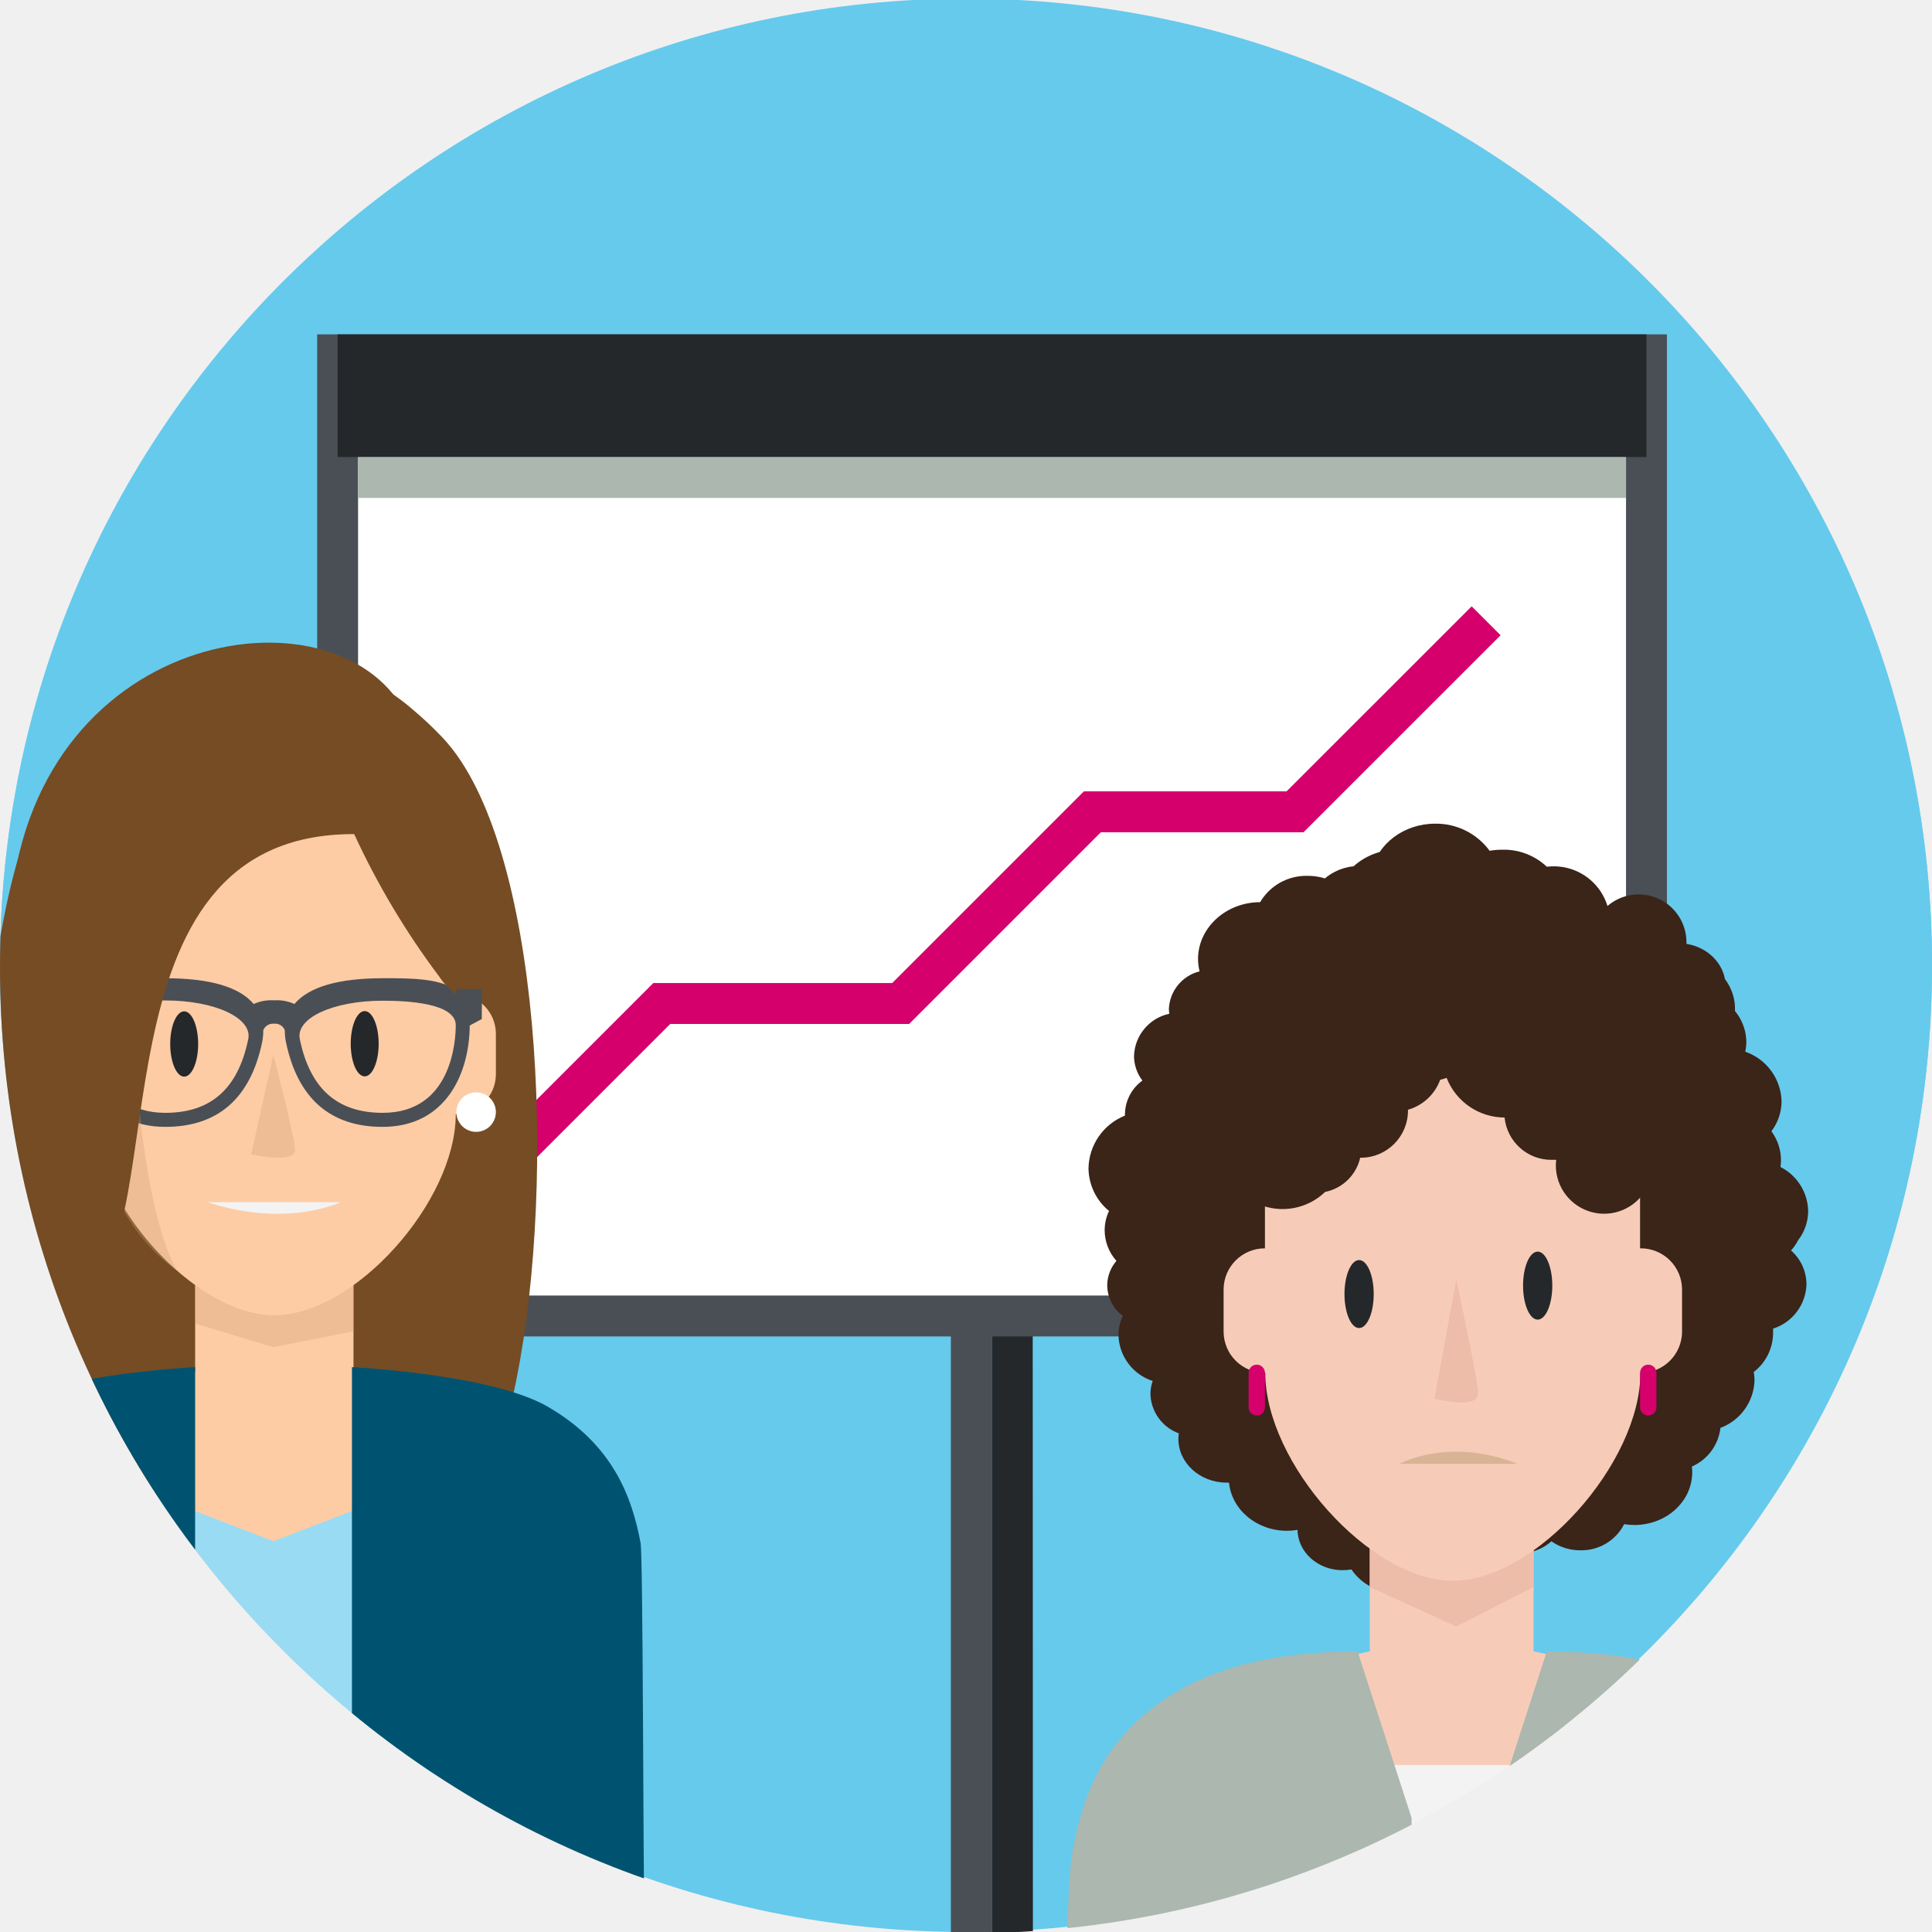
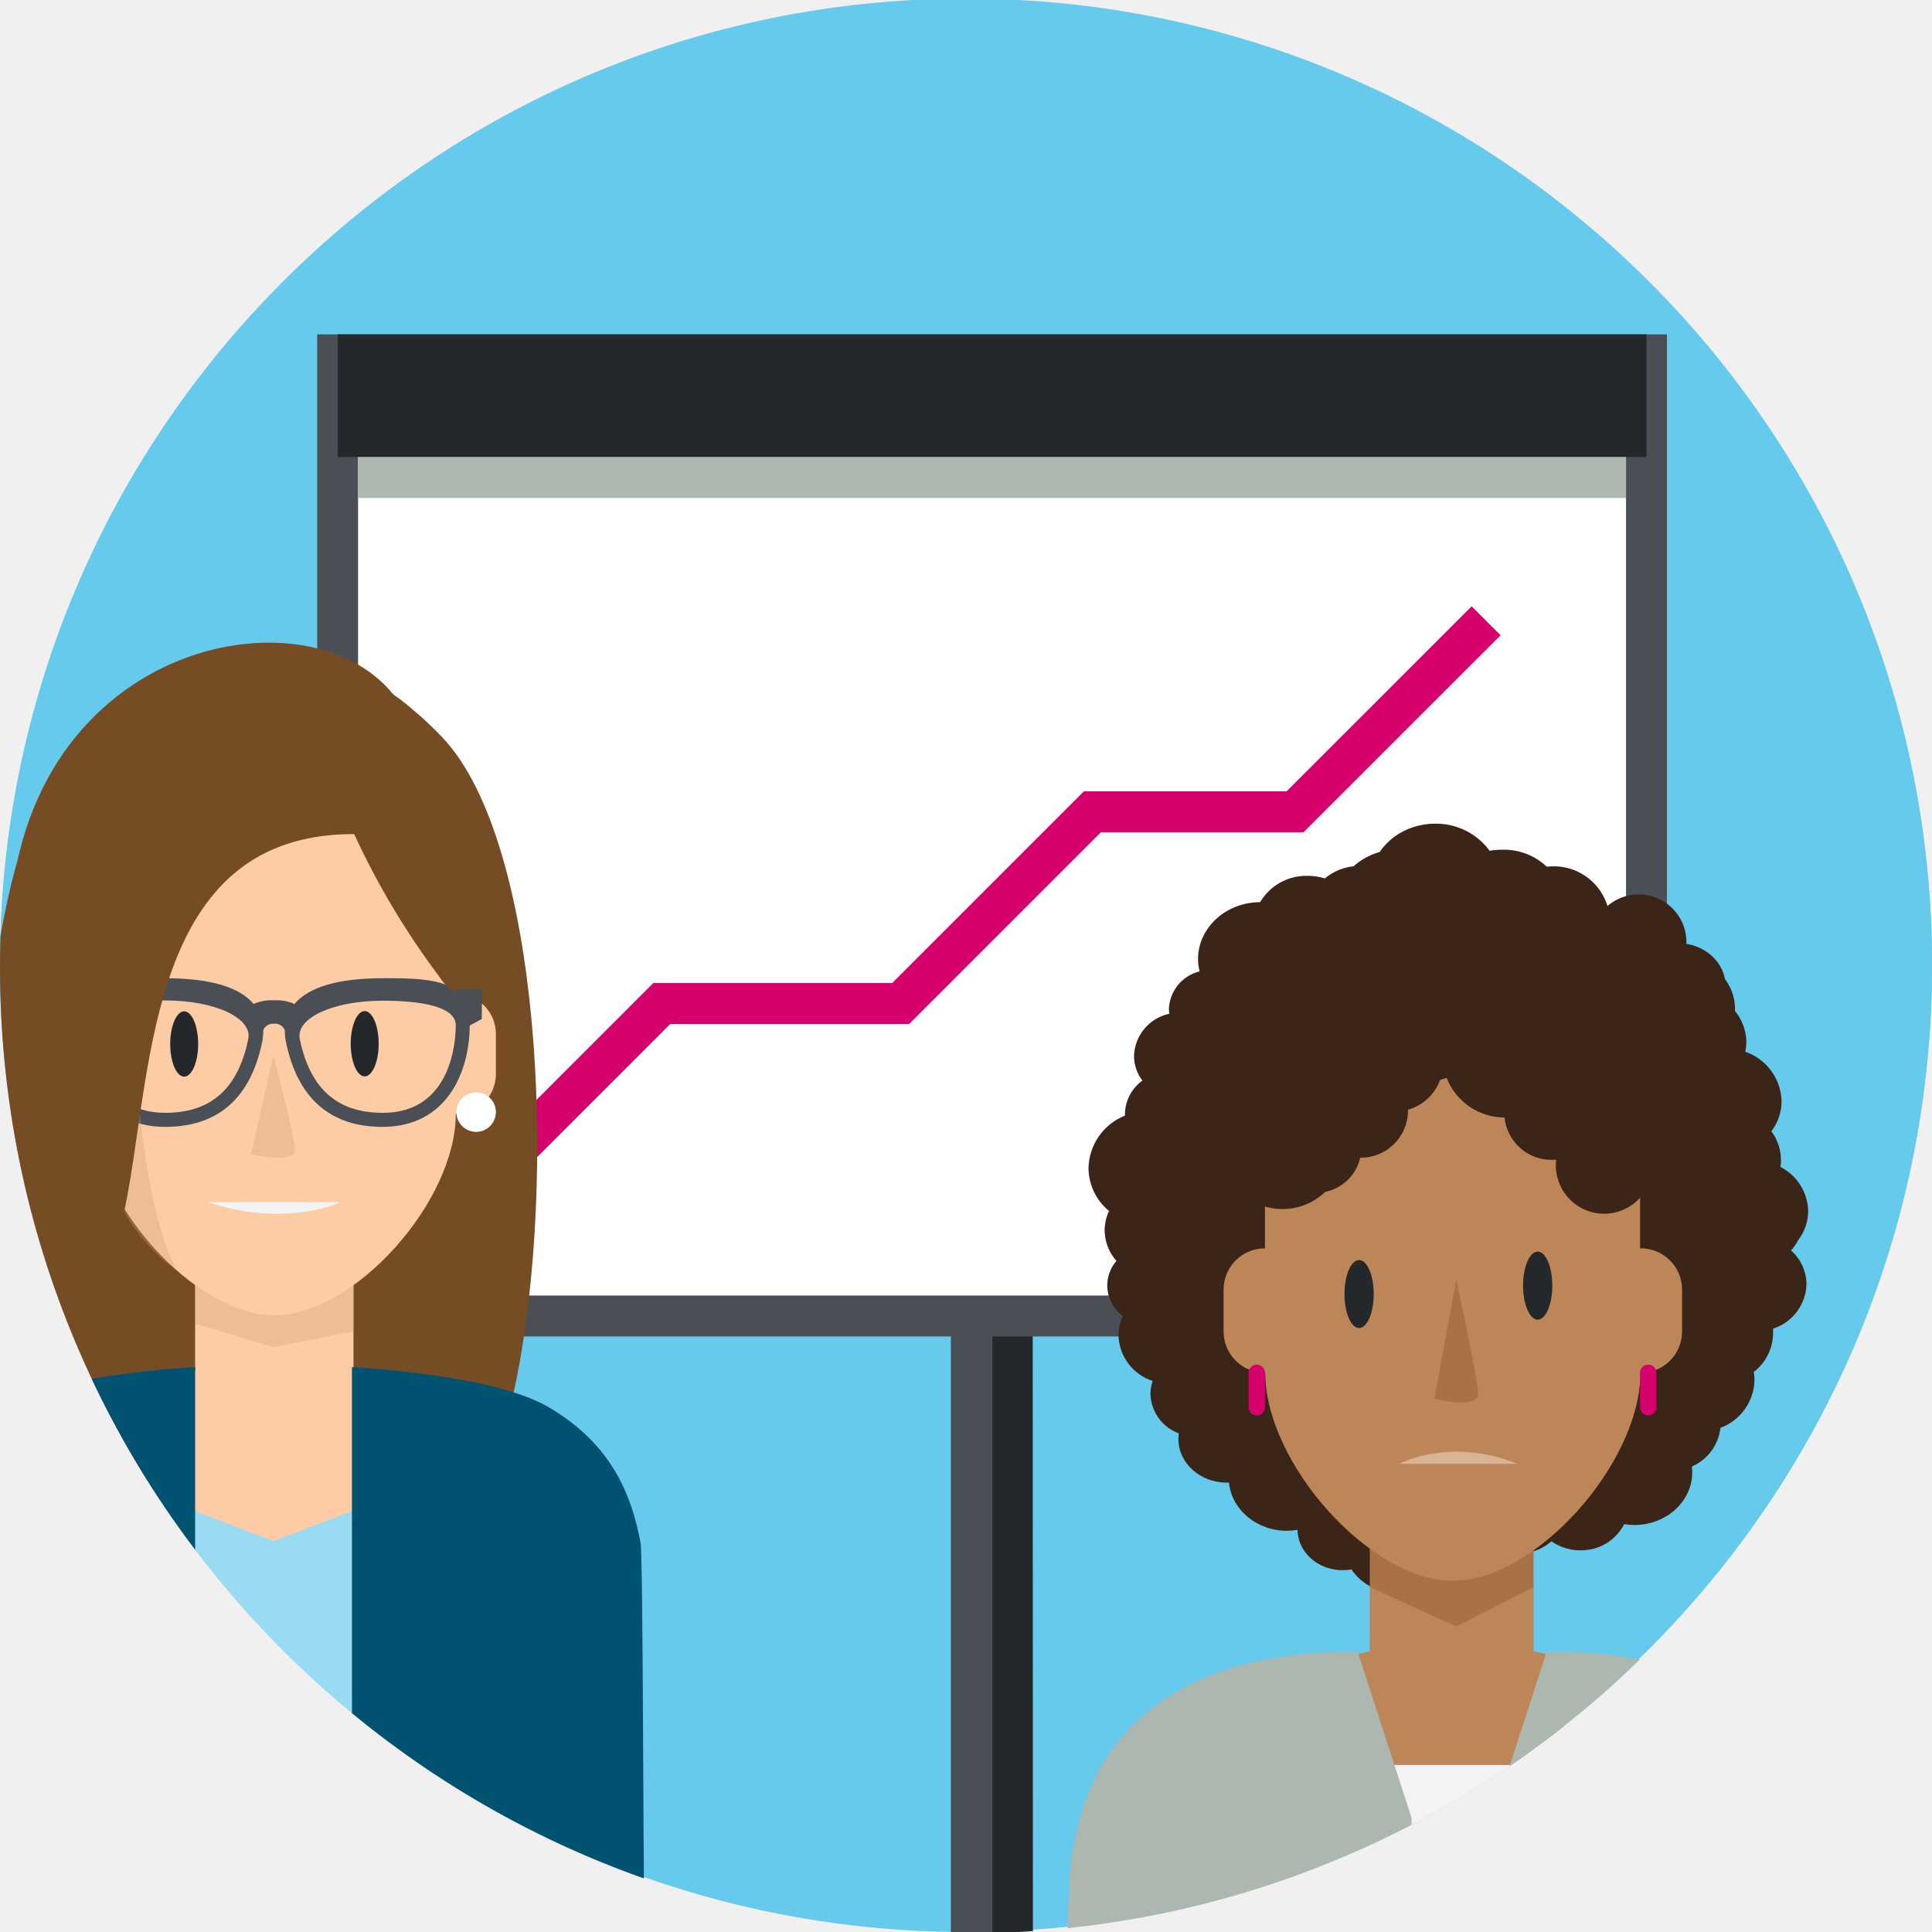
<svg xmlns="http://www.w3.org/2000/svg" viewBox="0 0 300 300">
  <defs>
-     <style>.a{fill:none;}.b{fill:#66caec;}.c{clip-path:url(#a);}.d{fill:#25282b;}.e{fill:#4a4f55;}.f{fill:#fff;}.g{fill:#abb7af;}.h{fill:#d6006d;}.i{fill:#754c24;}.j{fill:#fdcca5;}.k{fill:#cf9e76;opacity:0.33;}.l{fill:#99dbf3;}.m{fill:#005370;}.n{fill:#f3f3f3;}.o{fill:#3b2418;}.p{fill:#f6ccb8;}.q{fill:#edbda9;}.r{fill:#d8b495;}</style>
+     <style>.a{fill:none;}.b{isolation:isolate;}.c{fill:#66caec;}.d{clip-path:url(#a);}.e{fill:#25282b;}.f{fill:#4a4f55;}.g{fill:#fff;}.h{fill:#abb7af;}.i{fill:#d6006d;}.j{fill:#754c24;}.k{fill:#fdcca5;}.l{fill:#cf9e76;opacity:0.33;}.m{fill:#99dbf3;}.n{fill:#005370;}.o{fill:#f3f3f3;}.p{fill:#3b2418;}.q{fill:#bd8658;}.r{fill:#8d6235;opacity:0.25;mix-blend-mode:multiply;}.s{fill:#d8b495;}</style>
    <clipPath id="a">
      <circle class="a" cx="150" cy="150.22" r="150" />
    </clipPath>
  </defs>
-   <circle class="b" cx="150" cy="150" r="150" />
-   <circle class="b" cx="150" cy="149.78" r="150" />
-   <g class="c">
-     <path class="d" d="M160.39,300.06H154V168.74h0a6.35,6.35,0,0,1,6.35,6.35Z" />
-     <path class="e" d="M154,300.06h-6.35v-125a6.35,6.35,0,0,1,6.35-6.35h0Z" />
-     <rect class="e" x="49.25" y="51.92" width="209.59" height="155.6" />
-     <polygon class="f" points="55.6 64.62 55.6 201.17 214.38 201.17 252.49 163.06 252.49 64.62 55.6 64.62" />
-     <polygon class="g" points="214.38 163.06 252.49 163.06 214.38 201.17 214.38 163.06" />
-     <rect class="g" x="55.6" y="70.97" width="196.88" height="6.35" />
-     <rect class="d" x="52.43" y="51.92" width="203.23" height="19.05" />
-     <polygon class="h" points="74.78 188.3 70.29 183.81 101.44 152.65 138.54 152.65 168.31 122.88 199.78 122.88 228.52 94.15 233.01 98.64 202.41 129.23 170.94 129.23 141.17 159 104.08 159 74.78 188.3" />
-   </g>
-   <g class="c">
-     <path class="i" d="M79.58,217.06c0,.28-.11.52-.17.78-.62,2.63-1.31,5.07-2,7.3a34.78,34.78,0,0,1-4.42,9.42,13.06,13.06,0,0,1-2.72,2.82,11.74,11.74,0,0,1-7.33,2.23h-45a11.67,11.67,0,0,1-7.58-2.42,13,13,0,0,1-2.48-2.63,35.09,35.09,0,0,1-4.41-9.42c-.75-2.23-1.43-4.67-2-7.3-.06-.26-.12-.5-.17-.75-7-31.05-4.95-86.09,11-102.67,6.56-6.8,14.67-12.78,28.15-12.78a35,35,0,0,1,23.84,8.71,53.89,53.89,0,0,1,4.32,4.07c.54.57,1.07,1.18,1.58,1.83C84.66,134.73,86.39,187.1,79.58,217.06Z" />
-     <polygon class="j" points="61.04 215.48 54.89 212.94 54.89 197.26 30.3 197.26 30.3 212.94 24.16 215.48 30.3 253.06 54.89 253.06 61.04 215.48" />
-     <polygon class="k" points="30.3 197.37 30.3 205.52 42.45 209.19 54.89 206.72 54.89 197.37 30.3 197.37" />
-     <polygon class="l" points="67.22 283.8 67.22 229.79 42.45 239.32 17.67 229.79 17.67 283.8 67.22 283.8" />
-     <path class="m" d="M30.3,283.8H-15.35c.18-6.83.45-42.18.83-44.21,1.31-7,4.21-15.26,14.43-21.17,8.77-5.07,30.39-6.13,30.39-6.13Z" />
-     <path class="m" d="M54.65,283.8l45.4,12.9c-.18-6.82-.19-55.08-.58-57.11-1.31-7-4.21-15.26-14.43-21.17-8.76-5.07-30.39-6.13-30.39-6.13Z" />
-     <path class="j" d="M70.77,154.34V141.55C70.77,128,55,110.81,42.6,110.81S14.43,128,14.43,141.55v12.79a6.21,6.21,0,0,0-6.26,6.15v6.39A6.21,6.21,0,0,0,14.43,173c0,13.58,15.72,31.23,28.17,31.23S70.77,186.61,70.77,173A6.21,6.21,0,0,0,77,166.88v-6.39A6.2,6.2,0,0,0,70.77,154.34Z" />
-     <path class="f" d="M77,172.69A3.07,3.07,0,1,1,74,169.62,3.06,3.06,0,0,1,77,172.69Z" />
-     <circle class="f" cx="11.25" cy="172.69" r="3.07" />
-     <path class="e" d="M74.85,153.57H70.53c-2.48-1.67-7-1.68-11.09-1.67-6.88,0-11.49,1.35-13.72,4a6.62,6.62,0,0,0-3.17-.57,6.6,6.6,0,0,0-3.16.57c-2.23-2.66-6.84-4-13.73-4-4.09,0-8.6,0-11.08,1.67H10.26v4.67l1.87,1c0,7.29,3.6,15.74,13.53,15.74,8.18,0,13.24-4.44,15.05-13.18a8.41,8.41,0,0,0,.17-1.84,1.64,1.64,0,0,1,1.67-1,1.62,1.62,0,0,1,1.67,1,8.43,8.43,0,0,0,.18,1.84c1.81,8.74,6.87,13.18,15,13.18,9.94,0,13.5-8.45,13.54-15.74l1.87-1Zm-36.31,7.82c-1.59,7.68-5.8,11.41-12.88,11.41-10.78,0-11.32-11.36-11.32-13.64,0-3.5,7.79-3.81,11.32-3.81C33.45,155.35,39.27,158.12,38.54,161.39Zm20.9,11.41c-7.07,0-11.28-3.73-12.88-11.41-.72-3.27,5.1-6,12.88-6,3.54,0,11.33.31,11.33,3.81C70.77,161.44,70.22,172.8,59.44,172.8Z" />
-     <ellipse class="d" cx="28.6" cy="162.11" rx="2.17" ry="5.07" />
-     <ellipse class="d" cx="56.63" cy="162.07" rx="2.17" ry="5.07" />
-     <path class="k" d="M42.44,163.81,39,179.25s7,1.58,6.83-.79S42.44,163.81,42.44,163.81Z" />
-     <path class="n" d="M32.17,186.66H52.92S44.62,190.74,32.17,186.66Z" />
-     <path class="k" d="M21.74,173s1.48,16.87,5.79,24.38a29.46,29.46,0,0,1-9.94-12.7Z" />
-     <path class="i" d="M13.26,200.49C4.38,170.84-1.83,152.44,3,132.44c9.43-38.86,56.87-41.16,61.68-16.78,1,5.19,11.47,13.12,6.07,38.68a10.68,10.68,0,0,1-2.57-2.73A120.89,120.89,0,0,1,55,129.52C13.26,129.39,27.23,191.28,13.26,200.49Z" />
-     <path class="o" d="M278.11,194.17a7.17,7.17,0,0,0,1.1-1.59,7.41,7.41,0,0,0,1.56-4.52,7.85,7.85,0,0,0-4.3-6.85,7.2,7.2,0,0,0,.08-1.05,7.61,7.61,0,0,0-1.49-4.5,7.73,7.73,0,0,0,1.58-4.67,8.37,8.37,0,0,0-5.64-7.68,7.22,7.22,0,0,0,.17-1.55,7.65,7.65,0,0,0-3.67-6.41,6,6,0,0,0,.44-2.24c0-3.67-3.29-6.65-7.35-6.65a7.7,7.7,0,0,0-1.67.18,7.64,7.64,0,0,0-7.33-4.88,8.29,8.29,0,0,0-2.66.44,7.06,7.06,0,0,0-6.12-3.38,9.7,9.7,0,0,0-9.58-6.88,11,11,0,0,0-1.92.17,10.32,10.32,0,0,0-8.46-4.21c-4.88,0-8.94,3.14-9.86,7.31a8,8,0,0,0-4.66,2.52A8.72,8.72,0,0,0,203,136a8.31,8.31,0,0,0-7.33,4.09c-5.33,0-9.64,4-9.64,8.82a8.14,8.14,0,0,0,.24,1.92,6.3,6.3,0,0,0-4.77,5.89,5.2,5.2,0,0,0,.08.69,6.94,6.94,0,0,0-5.49,6.55,6.34,6.34,0,0,0,1.3,3.83,6.56,6.56,0,0,0-2.71,5.24c0,.07,0,.13,0,.2a9,9,0,0,0-5.66,8.17,8.7,8.7,0,0,0,3.19,6.64,7,7,0,0,0-.68,3,7.18,7.18,0,0,0,1.83,4.75,5.86,5.86,0,0,0-1.43,3.8,6,6,0,0,0,2.42,4.75,7,7,0,0,0-.67,3,7.69,7.69,0,0,0,5.31,7.1,6.07,6.07,0,0,0-.35,2,6.71,6.71,0,0,0,4.41,6.13,6.23,6.23,0,0,0-.07.86c0,3.75,3.36,6.79,7.49,6.79l.37,0c.41,4.19,4.28,7.48,9,7.48a9.81,9.81,0,0,0,1.64-.14c.05,3.46,3.16,6.26,7,6.26a7.67,7.67,0,0,0,1.37-.12,8.31,8.31,0,0,0,7,3.64,8.71,8.71,0,0,0,3.9-.91,10.13,10.13,0,0,0,6.44,2.27c4.87,0,8.88-3.29,9.48-7.55a7.23,7.23,0,0,0,4.23-1.82,7.76,7.76,0,0,0,4.5,1.4,7.45,7.45,0,0,0,6.8-4.06,10.18,10.18,0,0,0,1.57.13c5,0,9-3.67,9-8.2a8.49,8.49,0,0,0-.05-.88,7.47,7.47,0,0,0,4.43-6,8.13,8.13,0,0,0,5.29-7.41,7.49,7.49,0,0,0-.12-1.27,7.65,7.65,0,0,0,3-6,6,6,0,0,0,0-.73,7.46,7.46,0,0,0,5.19-6.89A7.06,7.06,0,0,0,278.11,194.17Z" />
-     <polygon class="p" points="244.49 257.78 238.13 256.42 238.13 240.21 212.7 240.21 212.7 256.42 206.35 257.78 212.7 297.91 238.13 297.91 244.49 257.78" />
-     <polygon class="q" points="212.7 240.31 212.7 246.44 226.14 252.57 238.13 246.44 238.13 240.31 212.7 240.31" />
-     <rect class="n" x="199.79" y="274.07" width="51.24" height="30.23" />
-     <rect class="n" x="199.69" y="274.07" width="51.24" height="30.23" />
-     <path class="g" d="M285.49,304.29c-.19-7.84-.46-14.06-.86-16.39-1.36-8.06-4.35-17.6-14.92-24.41-9.1-5.86-20.12-7-29.4-7.07v0l-.12,0-8.4,25.92v22Z" />
-     <path class="g" d="M210.78,256.42h0c-9.27.07-20.29,1.21-29.39,7.07-10.57,6.81-13.56,16.35-14.92,24.41-.4,2.33-.67,8.55-.86,16.39h53.58v-22l-8.4-25.92Z" />
-     <path class="p" d="M254.67,193.84V180.62c0-14-16.26-31.78-29.13-31.78s-29.12,17.74-29.12,31.78v13.22A6.41,6.41,0,0,0,190,200.2v6.61a6.41,6.41,0,0,0,6.47,6.36c0,14,16.26,32.29,29.12,32.29s29.13-18.25,29.13-32.29a6.41,6.41,0,0,0,6.47-6.36V200.2A6.41,6.41,0,0,0,254.67,193.84Z" />
-     <path class="h" d="M195.15,219.8a1.27,1.27,0,0,1-1.27-1.28v-5.35a1.27,1.27,0,1,1,2.54,0v5.35A1.27,1.27,0,0,1,195.15,219.8Z" />
-     <path class="h" d="M255.94,219.8a1.27,1.27,0,0,1-1.27-1.28v-5.35a1.27,1.27,0,1,1,2.54,0v5.35A1.27,1.27,0,0,1,255.94,219.8Z" />
-     <path class="o" d="M267.48,169.78a7.31,7.31,0,0,0,1.49-4.42,7.4,7.4,0,0,0-1.2-4,7.58,7.58,0,0,0-4.26-12.1,6.7,6.7,0,0,0-1.95-.86,7.31,7.31,0,0,0,.31-2.1,7.42,7.42,0,0,0-12.26-5.62,8.72,8.72,0,1,0-16.15,6.43,7.31,7.31,0,0,0-2.5,1.15,2.28,2.28,0,0,0,0-.26,7.83,7.83,0,0,0-3.15-6.28,7.85,7.85,0,0,0,.1-1.19,8.38,8.38,0,0,0-8.38-8.37l-.46,0a10,10,0,0,0-2.14-.23,10.14,10.14,0,0,0-6.75,2.59,8.14,8.14,0,0,0-7.34,8.07,7.07,7.07,0,0,0-5.56,3.92,8.26,8.26,0,0,0-3.94,7,7.43,7.43,0,0,0-4.84,8.84,9.35,9.35,0,0,0,1.24,14.47,9,9,0,0,0-.11,1.38,9.53,9.53,0,0,0,16.14,6.88,7,7,0,0,0,5.44-5.31h.1a7.32,7.32,0,0,0,7.32-7.32c0-.05,0-.09,0-.13a7.52,7.52,0,0,0,5-4.65,9.05,9.05,0,0,0,1-.3,9.7,9.7,0,0,0,9,6.16A7.3,7.3,0,0,0,241,180.1c.22,0,.43,0,.65,0a6.4,6.4,0,0,0-.06.88,7.5,7.5,0,0,0,14,3.73,9.6,9.6,0,1,0,11.91-14.9Z" />
-     <ellipse class="d" cx="211.04" cy="200.94" rx="2.27" ry="5.28" />
-     <ellipse class="d" cx="238.77" cy="199.63" rx="2.27" ry="5.28" />
-     <path class="q" d="M226.13,198.69l-3.39,18.48s7,1.89,6.79-.94S226.13,198.69,226.13,198.69Z" />
-     <path class="r" d="M235.63,227.3l-18.32,0S225,223.06,235.63,227.3Z" />
+   <g class="b">
+     <circle class="c" cx="150" cy="150" r="150" />
+     <circle class="c" cx="150" cy="149.78" r="150" />
+     <g class="d">
+       <path class="e" d="M160.39,300.06H154V168.74h0a6.35,6.35,0,0,1,6.35,6.35Z" />
+       <path class="f" d="M154,300.06h-6.35v-125a6.35,6.35,0,0,1,6.35-6.35h0Z" />
+       <rect class="f" x="49.25" y="51.92" width="209.59" height="155.6" />
+       <polygon class="g" points="55.6 64.62 55.6 201.17 214.38 201.17 252.49 163.06 252.49 64.62 55.6 64.62" />
+       <polygon class="h" points="214.38 163.06 252.49 163.06 214.38 201.17 214.38 163.06" />
+       <rect class="h" x="55.6" y="70.97" width="196.88" height="6.35" />
+       <rect class="e" x="52.43" y="51.92" width="203.23" height="19.05" />
+       <polygon class="i" points="74.78 188.3 70.29 183.81 101.44 152.65 138.54 152.65 168.31 122.88 199.78 122.88 228.52 94.15 233.01 98.64 202.41 129.23 170.94 129.23 141.17 159 104.08 159 74.78 188.3" />
+     </g>
+     <g class="d">
+       <path class="j" d="M79.58,217.06c0,.28-.11.52-.17.78-.62,2.63-1.31,5.07-2,7.3a34.78,34.78,0,0,1-4.42,9.42,13.06,13.06,0,0,1-2.72,2.82,11.74,11.74,0,0,1-7.33,2.23h-45a11.67,11.67,0,0,1-7.58-2.42,13,13,0,0,1-2.48-2.63,35.09,35.09,0,0,1-4.41-9.42c-.75-2.23-1.43-4.67-2-7.3-.06-.26-.12-.5-.17-.75-7-31.05-4.95-86.09,11-102.67,6.56-6.8,14.67-12.78,28.15-12.78a35,35,0,0,1,23.84,8.71,53.89,53.89,0,0,1,4.32,4.07c.54.57,1.07,1.18,1.58,1.83C84.66,134.73,86.39,187.1,79.58,217.06Z" />
+       <polygon class="k" points="61.04 215.48 54.89 212.94 54.89 197.26 30.3 197.26 30.3 212.94 24.16 215.48 30.3 253.06 54.89 253.06 61.04 215.48" />
+       <polygon class="l" points="30.3 197.37 30.3 205.52 42.45 209.19 54.89 206.72 54.89 197.37 30.3 197.37" />
+       <polygon class="m" points="67.22 283.8 67.22 229.79 42.45 239.32 17.67 229.79 17.67 283.8 67.22 283.8" />
+       <path class="n" d="M30.3,283.8H-15.35c.18-6.83.45-42.18.83-44.21,1.31-7,4.21-15.26,14.43-21.17,8.77-5.07,30.39-6.13,30.39-6.13Z" />
+       <path class="n" d="M54.65,283.8l45.4,12.9c-.18-6.82-.19-55.08-.58-57.11-1.31-7-4.21-15.26-14.43-21.17-8.76-5.07-30.39-6.13-30.39-6.13Z" />
+       <path class="k" d="M70.77,154.34V141.55C70.77,128,55,110.81,42.6,110.81S14.43,128,14.43,141.55v12.79a6.21,6.21,0,0,0-6.26,6.15v6.39A6.21,6.21,0,0,0,14.43,173c0,13.58,15.72,31.23,28.17,31.23S70.77,186.61,70.77,173A6.21,6.21,0,0,0,77,166.88v-6.39A6.2,6.2,0,0,0,70.77,154.34Z" />
+       <path class="g" d="M77,172.69A3.07,3.07,0,1,1,74,169.62,3.06,3.06,0,0,1,77,172.69Z" />
+       <circle class="g" cx="11.25" cy="172.69" r="3.07" />
+       <path class="f" d="M74.85,153.57H70.53c-2.48-1.67-7-1.68-11.09-1.67-6.88,0-11.49,1.35-13.72,4a6.62,6.62,0,0,0-3.17-.57,6.6,6.6,0,0,0-3.16.57c-2.23-2.66-6.84-4-13.73-4-4.09,0-8.6,0-11.08,1.67H10.26v4.67l1.87,1c0,7.29,3.6,15.74,13.53,15.74,8.18,0,13.24-4.44,15.05-13.18a8.41,8.41,0,0,0,.17-1.84,1.64,1.64,0,0,1,1.67-1,1.62,1.62,0,0,1,1.67,1,8.43,8.43,0,0,0,.18,1.84c1.81,8.74,6.87,13.18,15,13.18,9.94,0,13.5-8.45,13.54-15.74l1.87-1Zm-36.31,7.82c-1.59,7.68-5.8,11.41-12.88,11.41-10.78,0-11.32-11.36-11.32-13.64,0-3.5,7.79-3.81,11.32-3.81C33.45,155.35,39.27,158.12,38.54,161.39Zm20.9,11.41c-7.07,0-11.28-3.73-12.88-11.41-.72-3.27,5.1-6,12.88-6,3.54,0,11.33.31,11.33,3.81C70.77,161.44,70.22,172.8,59.44,172.8Z" />
+       <ellipse class="e" cx="28.6" cy="162.11" rx="2.17" ry="5.07" />
+       <ellipse class="e" cx="56.63" cy="162.07" rx="2.17" ry="5.07" />
+       <path class="l" d="M42.44,163.81,39,179.25s7,1.58,6.83-.79S42.44,163.81,42.44,163.81Z" />
+       <path class="o" d="M32.17,186.66H52.92S44.62,190.74,32.17,186.66Z" />
+       <path class="l" d="M21.74,173s1.48,16.87,5.79,24.38a29.46,29.46,0,0,1-9.94-12.7Z" />
+       <path class="j" d="M13.26,200.49C4.38,170.84-1.83,152.44,3,132.44c9.43-38.86,56.87-41.16,61.68-16.78,1,5.19,11.47,13.12,6.07,38.68a10.68,10.68,0,0,1-2.57-2.73A120.89,120.89,0,0,1,55,129.52C13.26,129.39,27.23,191.28,13.26,200.49Z" />
+       <path class="p" d="M278.11,194.17a7.17,7.17,0,0,0,1.1-1.59,7.41,7.41,0,0,0,1.56-4.52,7.85,7.85,0,0,0-4.3-6.85,7.2,7.2,0,0,0,.08-1.05,7.61,7.61,0,0,0-1.49-4.5,7.73,7.73,0,0,0,1.58-4.67,8.37,8.37,0,0,0-5.64-7.68,7.22,7.22,0,0,0,.17-1.55,7.65,7.65,0,0,0-3.67-6.41,6,6,0,0,0,.44-2.24c0-3.67-3.29-6.65-7.35-6.65a7.7,7.7,0,0,0-1.67.18,7.64,7.64,0,0,0-7.33-4.88,8.29,8.29,0,0,0-2.66.44,7.06,7.06,0,0,0-6.12-3.38,9.7,9.7,0,0,0-9.58-6.88,11,11,0,0,0-1.92.17,10.32,10.32,0,0,0-8.46-4.21c-4.88,0-8.94,3.14-9.86,7.31a8,8,0,0,0-4.66,2.52A8.72,8.72,0,0,0,203,136a8.31,8.31,0,0,0-7.33,4.09c-5.33,0-9.64,4-9.64,8.82a8.14,8.14,0,0,0,.24,1.92,6.3,6.3,0,0,0-4.77,5.89,5.2,5.2,0,0,0,.08.69,6.94,6.94,0,0,0-5.49,6.55,6.34,6.34,0,0,0,1.3,3.83,6.56,6.56,0,0,0-2.71,5.24c0,.07,0,.13,0,.2a9,9,0,0,0-5.66,8.17,8.7,8.7,0,0,0,3.19,6.64,7,7,0,0,0-.68,3,7.18,7.18,0,0,0,1.83,4.75,5.86,5.86,0,0,0-1.43,3.8,6,6,0,0,0,2.42,4.75,7,7,0,0,0-.67,3,7.69,7.69,0,0,0,5.31,7.1,6.07,6.07,0,0,0-.35,2,6.71,6.71,0,0,0,4.41,6.13,6.23,6.23,0,0,0-.07.86c0,3.75,3.36,6.79,7.49,6.79l.37,0c.41,4.19,4.28,7.48,9,7.48a9.81,9.81,0,0,0,1.64-.14c.05,3.46,3.16,6.26,7,6.26a7.67,7.67,0,0,0,1.37-.12,8.31,8.31,0,0,0,7,3.64,8.71,8.71,0,0,0,3.9-.91,10.13,10.13,0,0,0,6.44,2.27c4.87,0,8.88-3.29,9.48-7.55a7.23,7.23,0,0,0,4.23-1.82,7.76,7.76,0,0,0,4.5,1.4,7.45,7.45,0,0,0,6.8-4.06,10.18,10.18,0,0,0,1.57.13c5,0,9-3.67,9-8.2a8.49,8.49,0,0,0-.05-.88,7.47,7.47,0,0,0,4.43-6,8.13,8.13,0,0,0,5.29-7.41,7.49,7.49,0,0,0-.12-1.27,7.65,7.65,0,0,0,3-6,6,6,0,0,0,0-.73,7.46,7.46,0,0,0,5.19-6.89A7.06,7.06,0,0,0,278.11,194.17Z" />
+       <polygon class="q" points="244.49 257.78 238.13 256.42 238.13 240.21 212.7 240.21 212.7 256.42 206.35 257.78 212.7 297.91 238.13 297.91 244.49 257.78" />
+       <polygon class="r" points="212.7 240.31 212.7 246.44 226.14 252.57 238.13 246.44 238.13 240.31 212.7 240.31" />
+       <rect class="o" x="199.79" y="274.07" width="51.24" height="30.23" />
+       <rect class="o" x="199.69" y="274.07" width="51.24" height="30.23" />
+       <path class="h" d="M285.49,304.29c-.19-7.84-.46-14.06-.86-16.39-1.36-8.06-4.35-17.6-14.92-24.41-9.1-5.86-20.12-7-29.4-7.07v0l-.12,0-8.4,25.92v22Z" />
+       <path class="h" d="M210.78,256.42h0c-9.27.07-20.29,1.21-29.39,7.07-10.57,6.81-13.56,16.35-14.92,24.41-.4,2.33-.67,8.55-.86,16.39h53.58v-22l-8.4-25.92Z" />
+       <path class="q" d="M254.67,193.84V180.62c0-14-16.26-31.78-29.13-31.78s-29.12,17.74-29.12,31.78v13.22A6.41,6.41,0,0,0,190,200.2v6.61a6.41,6.41,0,0,0,6.47,6.36c0,14,16.26,32.29,29.12,32.29s29.13-18.25,29.13-32.29a6.41,6.41,0,0,0,6.47-6.36V200.2A6.41,6.41,0,0,0,254.67,193.84Z" />
+       <path class="i" d="M195.15,219.8a1.27,1.27,0,0,1-1.27-1.28v-5.35a1.27,1.27,0,1,1,2.54,0v5.35A1.27,1.27,0,0,1,195.15,219.8Z" />
+       <path class="i" d="M255.94,219.8a1.27,1.27,0,0,1-1.27-1.28v-5.35a1.27,1.27,0,1,1,2.54,0v5.35A1.27,1.27,0,0,1,255.94,219.8Z" />
+       <path class="p" d="M267.48,169.78a7.31,7.31,0,0,0,1.49-4.42,7.4,7.4,0,0,0-1.2-4,7.58,7.58,0,0,0-4.26-12.1,6.7,6.7,0,0,0-1.95-.86,7.31,7.31,0,0,0,.31-2.1,7.42,7.42,0,0,0-12.26-5.62,8.72,8.72,0,1,0-16.15,6.43,7.31,7.31,0,0,0-2.5,1.15,2.28,2.28,0,0,0,0-.26,7.83,7.83,0,0,0-3.15-6.28,7.85,7.85,0,0,0,.1-1.19,8.38,8.38,0,0,0-8.38-8.37l-.46,0a10,10,0,0,0-2.14-.23,10.14,10.14,0,0,0-6.75,2.59,8.14,8.14,0,0,0-7.34,8.07,7.07,7.07,0,0,0-5.56,3.92,8.26,8.26,0,0,0-3.94,7,7.43,7.43,0,0,0-4.84,8.84,9.35,9.35,0,0,0,1.24,14.47,9,9,0,0,0-.11,1.38,9.53,9.53,0,0,0,16.14,6.88,7,7,0,0,0,5.44-5.31h.1a7.32,7.32,0,0,0,7.32-7.32c0-.05,0-.09,0-.13a7.52,7.52,0,0,0,5-4.65,9.05,9.05,0,0,0,1-.3,9.7,9.7,0,0,0,9,6.16A7.3,7.3,0,0,0,241,180.1c.22,0,.43,0,.65,0a6.4,6.4,0,0,0-.06.88,7.5,7.5,0,0,0,14,3.73,9.6,9.6,0,1,0,11.91-14.9Z" />
+       <ellipse class="e" cx="211.04" cy="200.94" rx="2.27" ry="5.28" />
+       <ellipse class="e" cx="238.77" cy="199.63" rx="2.27" ry="5.28" />
+       <path class="r" d="M226.13,198.69l-3.39,18.48s7,1.89,6.79-.94S226.13,198.69,226.13,198.69Z" />
+       <path class="s" d="M235.63,227.3l-18.32,0S225,223.06,235.63,227.3Z" />
+     </g>
  </g>
</svg>
